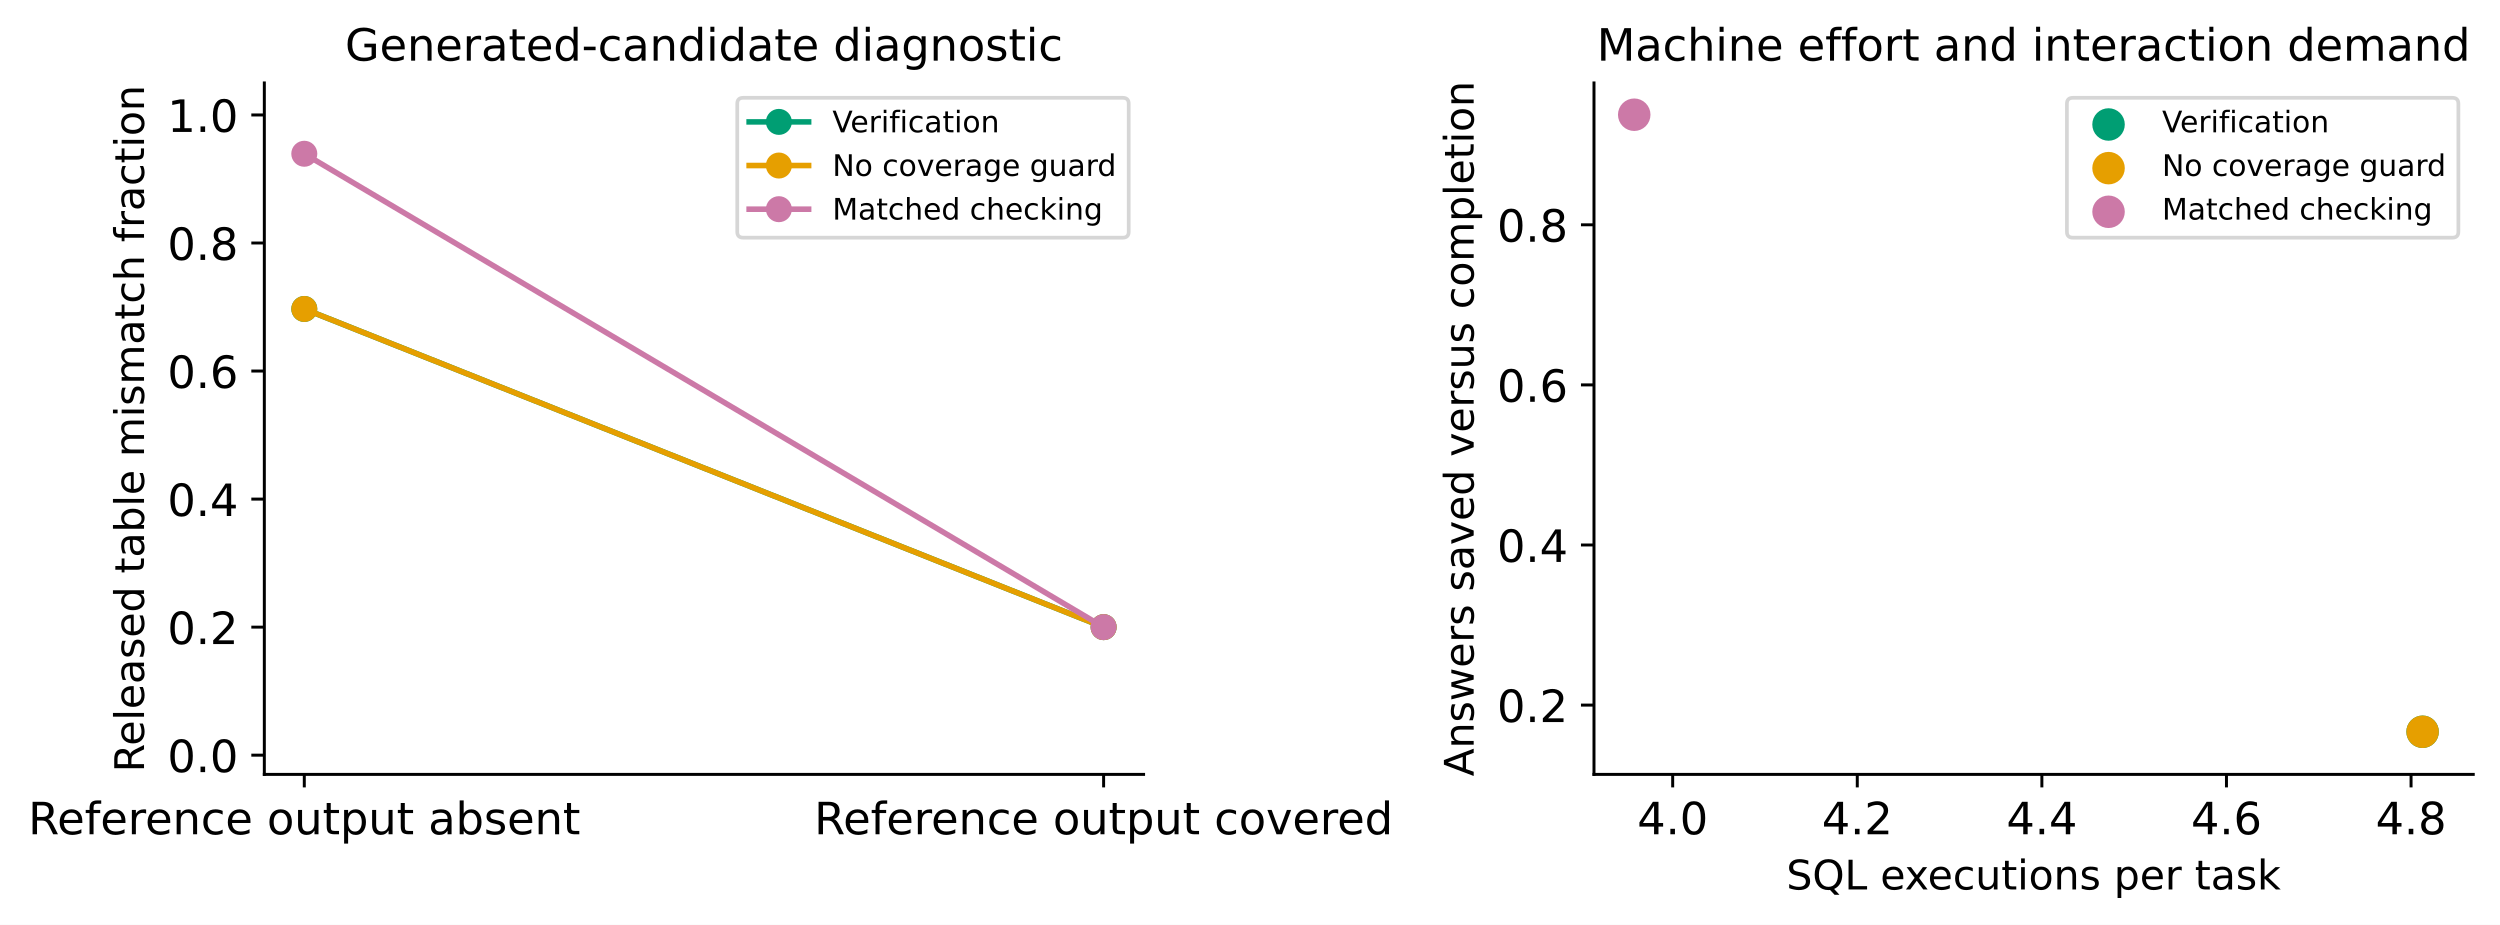
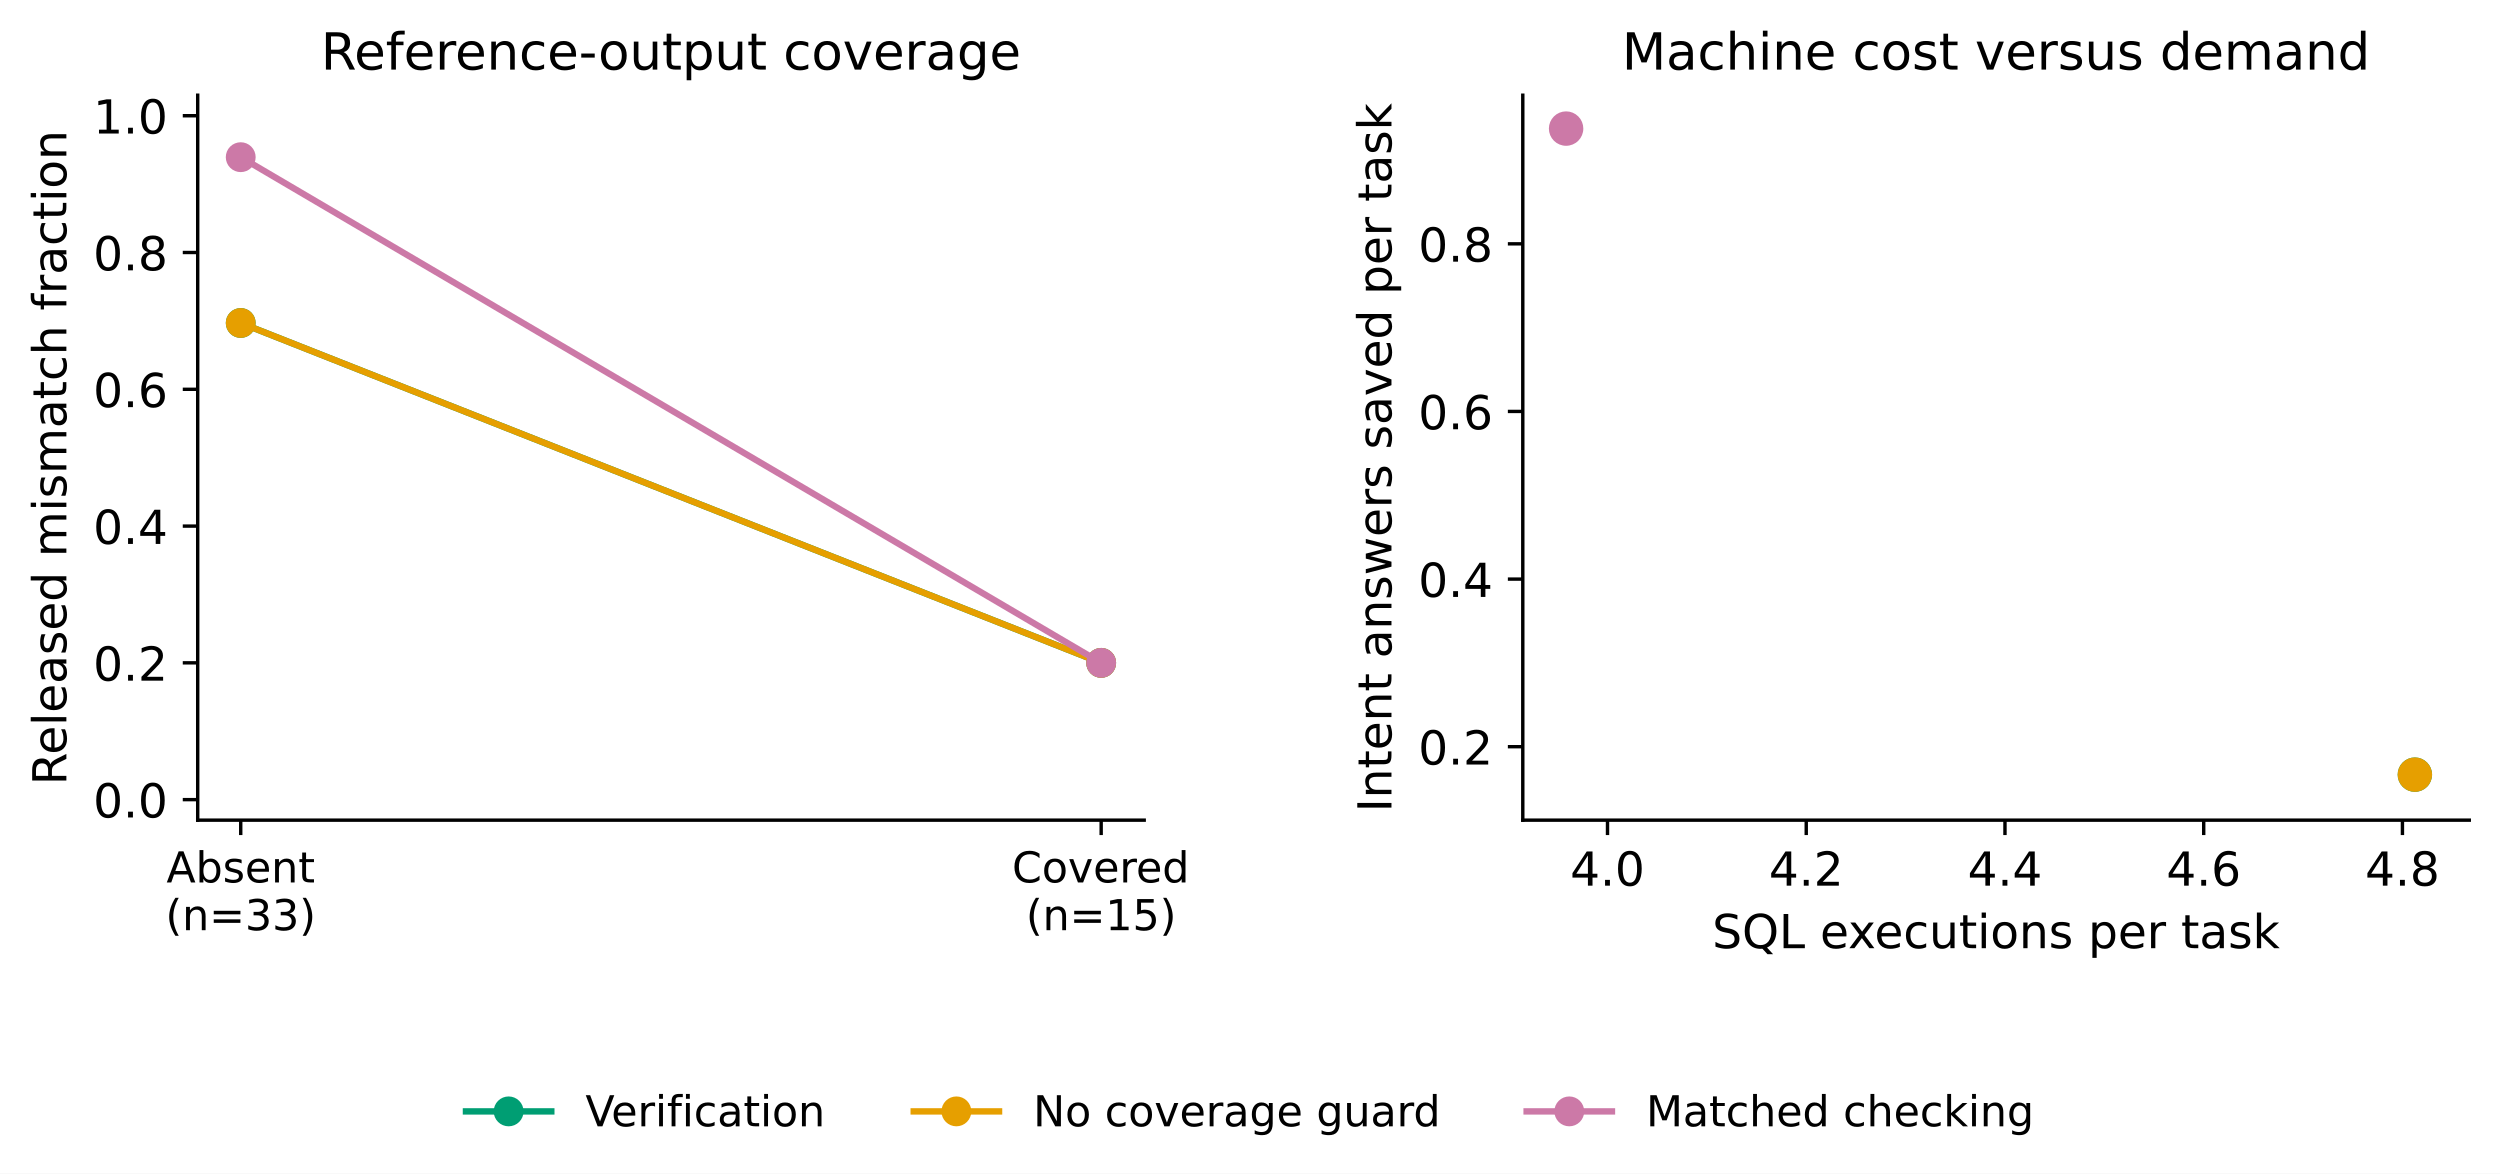
- <svg xmlns="http://www.w3.org/2000/svg" xmlns:xlink="http://www.w3.org/1999/xlink" height="248.818pt" version="1.1" viewBox="0 0 672.652 248.818" width="672.652pt">
+ <svg xmlns="http://www.w3.org/2000/svg" xmlns:xlink="http://www.w3.org/1999/xlink" height="275.078pt" version="1.1" viewBox="0 0 585.979 275.078" width="585.979pt">
  <defs>
    <style type="text/css">
*{stroke-linecap:butt;stroke-linejoin:round;}
  </style>
  </defs>
  <g id="figure_1">
    <g id="patch_1">
-       <path d="M -0 248.818 L 672.652 248.818 L 672.652 0 L -0 0 z " style="fill:#ffffff;" />
+       <path d="M 0 275.078 L 585.979 275.078 L 585.979 0 L 0 0 z " style="fill:#ffffff;" />
    </g>
    <g id="axes_1">
      <g id="patch_2">
-         <path d="M 71.12 208.358 L 307.692 208.358 L 307.692 22.318 L 71.12 22.318 z " style="fill:#ffffff;" />
+         <path d="M 46.339 192.238 L 268.189 192.238 L 268.189 22.318 L 46.339 22.318 z " style="fill:#ffffff;" />
      </g>
      <g id="matplotlib.axis_1">
        <g id="xtick_1">
          <g id="line2d_1">
            <defs>
-               <path d="M 0 0 L 0 3.5 " id="m027fb49e32" style="stroke:#000000;stroke-width:0.8;" />
+               <path d="M 0 0 L 0 3.5 " id="m2b65afb24f" style="stroke:#000000;stroke-width:0.8;" />
            </defs>
            <g>
-               <use style="stroke:#000000;stroke-width:0.8;" x="81.873" xlink:href="#m027fb49e32" y="208.358" />
+               <use style="stroke:#000000;stroke-width:0.8;" x="56.423" xlink:href="#m2b65afb24f" y="192.238" />
            </g>
          </g>
          <g id="text_1">
-             <text style="font-family:DejaVu Sans;font-size:12px;font-style:normal;font-weight:normal;text-anchor:middle;" transform="rotate(-0, 81.87281, 224.4762)" x="81.873" y="224.476">Reference output absent</text>
+             <text style="font-family:DejaVu Sans;font-size:10px;font-style:normal;font-weight:normal;" transform="translate(39.01878 206.8366)">Absent</text>
+             <text style="font-family:DejaVu Sans;font-size:10px;font-style:normal;font-weight:normal;" transform="translate(38.80081 218.0344)">(n=33)</text>
          </g>
        </g>
        <g id="xtick_2">
          <g id="line2d_2">
            <g>
-               <use style="stroke:#000000;stroke-width:0.8;" x="296.939" xlink:href="#m027fb49e32" y="208.358" />
+               <use style="stroke:#000000;stroke-width:0.8;" x="258.105" xlink:href="#m2b65afb24f" y="192.238" />
            </g>
          </g>
          <g id="text_2">
-             <text style="font-family:DejaVu Sans;font-size:12px;font-style:normal;font-weight:normal;text-anchor:middle;" transform="rotate(-0, 296.9387, 224.4762)" x="296.939" y="224.476">Reference output covered</text>
+             <text style="font-family:DejaVu Sans;font-size:10px;font-style:normal;font-weight:normal;" transform="translate(237.2139 206.8366)">Covered</text>
+             <text style="font-family:DejaVu Sans;font-size:10px;font-style:normal;font-weight:normal;" transform="translate(240.4826 218.0344)">(n=15)</text>
          </g>
        </g>
      </g>
      <g id="matplotlib.axis_2">
        <g id="ytick_1">
          <g id="line2d_3">
            <defs>
-               <path d="M 0 0 L -3.5 0 " id="mdd8c3b2d1e" style="stroke:#000000;stroke-width:0.8;" />
+               <path d="M 0 0 L -3.5 0 " id="m440182b306" style="stroke:#000000;stroke-width:0.8;" />
            </defs>
            <g>
-               <use style="stroke:#000000;stroke-width:0.8;" x="71.12" xlink:href="#mdd8c3b2d1e" y="203.19" />
+               <use style="stroke:#000000;stroke-width:0.8;" x="46.339" xlink:href="#m440182b306" y="187.429" />
            </g>
          </g>
          <g id="text_3">
-             <text style="font-family:DejaVu Sans;font-size:12px;font-style:normal;font-weight:normal;text-anchor:end;" transform="rotate(-0, 64.11952, 207.7494)" x="64.12" y="207.749">0.0</text>
+             <text style="font-family:DejaVu Sans;font-size:11px;font-style:normal;font-weight:normal;text-anchor:end;" transform="rotate(-0, 39.33937, 191.6082)" x="39.339" y="191.608">0.0</text>
          </g>
        </g>
        <g id="ytick_2">
          <g id="line2d_4">
            <g>
-               <use style="stroke:#000000;stroke-width:0.8;" x="71.12" xlink:href="#mdd8c3b2d1e" y="168.738" />
+               <use style="stroke:#000000;stroke-width:0.8;" x="46.339" xlink:href="#m440182b306" y="155.369" />
            </g>
          </g>
          <g id="text_4">
-             <text style="font-family:DejaVu Sans;font-size:12px;font-style:normal;font-weight:normal;text-anchor:end;" transform="rotate(-0, 64.11952, 173.2976)" x="64.12" y="173.298">0.2</text>
+             <text style="font-family:DejaVu Sans;font-size:11px;font-style:normal;font-weight:normal;text-anchor:end;" transform="rotate(-0, 39.33937, 159.5478)" x="39.339" y="159.548">0.2</text>
          </g>
        </g>
        <g id="ytick_3">
          <g id="line2d_5">
            <g>
-               <use style="stroke:#000000;stroke-width:0.8;" x="71.12" xlink:href="#mdd8c3b2d1e" y="134.287" />
+               <use style="stroke:#000000;stroke-width:0.8;" x="46.339" xlink:href="#m440182b306" y="123.308" />
            </g>
          </g>
          <g id="text_5">
-             <text style="font-family:DejaVu Sans;font-size:12px;font-style:normal;font-weight:normal;text-anchor:end;" transform="rotate(-0, 64.11952, 138.8457)" x="64.12" y="138.846">0.4</text>
+             <text style="font-family:DejaVu Sans;font-size:11px;font-style:normal;font-weight:normal;text-anchor:end;" transform="rotate(-0, 39.33937, 127.4875)" x="39.339" y="127.487">0.4</text>
          </g>
        </g>
        <g id="ytick_4">
          <g id="line2d_6">
            <g>
-               <use style="stroke:#000000;stroke-width:0.8;" x="71.12" xlink:href="#mdd8c3b2d1e" y="99.835" />
+               <use style="stroke:#000000;stroke-width:0.8;" x="46.339" xlink:href="#m440182b306" y="91.248" />
            </g>
          </g>
          <g id="text_6">
-             <text style="font-family:DejaVu Sans;font-size:12px;font-style:normal;font-weight:normal;text-anchor:end;" transform="rotate(-0, 64.11952, 104.3939)" x="64.12" y="104.394">0.6</text>
+             <text style="font-family:DejaVu Sans;font-size:11px;font-style:normal;font-weight:normal;text-anchor:end;" transform="rotate(-0, 39.33937, 95.42708)" x="39.339" y="95.427">0.6</text>
          </g>
        </g>
        <g id="ytick_5">
          <g id="line2d_7">
            <g>
-               <use style="stroke:#000000;stroke-width:0.8;" x="71.12" xlink:href="#mdd8c3b2d1e" y="65.383" />
+               <use style="stroke:#000000;stroke-width:0.8;" x="46.339" xlink:href="#m440182b306" y="59.188" />
            </g>
          </g>
          <g id="text_7">
-             <text style="font-family:DejaVu Sans;font-size:12px;font-style:normal;font-weight:normal;text-anchor:end;" transform="rotate(-0, 64.11952, 69.942)" x="64.12" y="69.942">0.8</text>
+             <text style="font-family:DejaVu Sans;font-size:11px;font-style:normal;font-weight:normal;text-anchor:end;" transform="rotate(-0, 39.33937, 63.3667)" x="39.339" y="63.367">0.8</text>
          </g>
        </g>
        <g id="ytick_6">
          <g id="line2d_8">
            <g>
-               <use style="stroke:#000000;stroke-width:0.8;" x="71.12" xlink:href="#mdd8c3b2d1e" y="30.931" />
+               <use style="stroke:#000000;stroke-width:0.8;" x="46.339" xlink:href="#m440182b306" y="27.127" />
            </g>
          </g>
          <g id="text_8">
-             <text style="font-family:DejaVu Sans;font-size:12px;font-style:normal;font-weight:normal;text-anchor:end;" transform="rotate(-0, 64.11952, 35.49015)" x="64.12" y="35.49">1.0</text>
+             <text style="font-family:DejaVu Sans;font-size:11px;font-style:normal;font-weight:normal;text-anchor:end;" transform="rotate(-0, 39.33937, 31.30632)" x="39.339" y="31.306">1.0</text>
          </g>
        </g>
        <g id="text_9">
-           <text style="font-family:DejaVu Sans;font-size:11px;font-style:normal;font-weight:normal;text-anchor:middle;" transform="rotate(-90, 38.74811, 115.3381)" x="38.748" y="115.338">Released table mismatch fraction</text>
+           <text style="font-family:DejaVu Sans;font-size:11px;font-style:normal;font-weight:normal;text-anchor:middle;" transform="rotate(-90, 15.55828, 107.2781)" x="15.558" y="107.278">Released mismatch fraction</text>
        </g>
      </g>
      <g id="line2d_9">
-         <path clip-path="url(#pe8d609be85)" d="M 81.873 83.131 L 296.939 168.738 " style="fill:none;stroke:#009e73;stroke-linecap:square;stroke-width:1.5;" />
-         <defs>
-           <path d="M 0 3 C 0.796 3 1.559 2.684 2.121 2.121 C 2.684 1.559 3 0.796 3 0 C 3 -0.796 2.684 -1.559 2.121 -2.121 C 1.559 -2.684 0.796 -3 0 -3 C -0.796 -3 -1.559 -2.684 -2.121 -2.121 C -2.684 -1.559 -3 -0.796 -3 0 C -3 0.796 -2.684 1.559 -2.121 2.121 C -1.559 2.684 -0.796 3 0 3 z " id="mf95cce709b" style="stroke:#009e73;" />
-         </defs>
-         <g clip-path="url(#pe8d609be85)">
-           <use style="fill:#009e73;stroke:#009e73;" x="81.873" xlink:href="#mf95cce709b" y="83.131" />
-           <use style="fill:#009e73;stroke:#009e73;" x="296.939" xlink:href="#mf95cce709b" y="168.738" />
+         <path clip-path="url(#p27fb997025)" d="M 56.423 75.704 L 258.105 155.369 " style="fill:none;stroke:#009e73;stroke-linecap:square;stroke-width:1.5;" />
+         <defs>
+           <path d="M 0 3 C 0.796 3 1.559 2.684 2.121 2.121 C 2.684 1.559 3 0.796 3 0 C 3 -0.796 2.684 -1.559 2.121 -2.121 C 1.559 -2.684 0.796 -3 0 -3 C -0.796 -3 -1.559 -2.684 -2.121 -2.121 C -2.684 -1.559 -3 -0.796 -3 0 C -3 0.796 -2.684 1.559 -2.121 2.121 C -1.559 2.684 -0.796 3 0 3 z " id="ma879101742" style="stroke:#009e73;" />
+         </defs>
+         <g clip-path="url(#p27fb997025)">
+           <use style="fill:#009e73;stroke:#009e73;" x="56.423" xlink:href="#ma879101742" y="75.704" />
+           <use style="fill:#009e73;stroke:#009e73;" x="258.105" xlink:href="#ma879101742" y="155.369" />
        </g>
      </g>
      <g id="line2d_10">
-         <path clip-path="url(#pe8d609be85)" d="M 81.873 83.131 L 296.939 168.738 " style="fill:none;stroke:#e69f00;stroke-linecap:square;stroke-width:1.5;" />
-         <defs>
-           <path d="M 0 3 C 0.796 3 1.559 2.684 2.121 2.121 C 2.684 1.559 3 0.796 3 0 C 3 -0.796 2.684 -1.559 2.121 -2.121 C 1.559 -2.684 0.796 -3 0 -3 C -0.796 -3 -1.559 -2.684 -2.121 -2.121 C -2.684 -1.559 -3 -0.796 -3 0 C -3 0.796 -2.684 1.559 -2.121 2.121 C -1.559 2.684 -0.796 3 0 3 z " id="mc9bad16629" style="stroke:#e69f00;" />
-         </defs>
-         <g clip-path="url(#pe8d609be85)">
-           <use style="fill:#e69f00;stroke:#e69f00;" x="81.873" xlink:href="#mc9bad16629" y="83.131" />
-           <use style="fill:#e69f00;stroke:#e69f00;" x="296.939" xlink:href="#mc9bad16629" y="168.738" />
+         <path clip-path="url(#p27fb997025)" d="M 56.423 75.704 L 258.105 155.369 " style="fill:none;stroke:#e69f00;stroke-linecap:square;stroke-width:1.5;" />
+         <defs>
+           <path d="M 0 3 C 0.796 3 1.559 2.684 2.121 2.121 C 2.684 1.559 3 0.796 3 0 C 3 -0.796 2.684 -1.559 2.121 -2.121 C 1.559 -2.684 0.796 -3 0 -3 C -0.796 -3 -1.559 -2.684 -2.121 -2.121 C -2.684 -1.559 -3 -0.796 -3 0 C -3 0.796 -2.684 1.559 -2.121 2.121 C -1.559 2.684 -0.796 3 0 3 z " id="m0e806f0e5f" style="stroke:#e69f00;" />
+         </defs>
+         <g clip-path="url(#p27fb997025)">
+           <use style="fill:#e69f00;stroke:#e69f00;" x="56.423" xlink:href="#m0e806f0e5f" y="75.704" />
+           <use style="fill:#e69f00;stroke:#e69f00;" x="258.105" xlink:href="#m0e806f0e5f" y="155.369" />
        </g>
      </g>
      <g id="line2d_11">
-         <path clip-path="url(#pe8d609be85)" d="M 81.873 41.371 L 296.939 168.738 " style="fill:none;stroke:#cc79a7;stroke-linecap:square;stroke-width:1.5;" />
-         <defs>
-           <path d="M 0 3 C 0.796 3 1.559 2.684 2.121 2.121 C 2.684 1.559 3 0.796 3 0 C 3 -0.796 2.684 -1.559 2.121 -2.121 C 1.559 -2.684 0.796 -3 0 -3 C -0.796 -3 -1.559 -2.684 -2.121 -2.121 C -2.684 -1.559 -3 -0.796 -3 0 C -3 0.796 -2.684 1.559 -2.121 2.121 C -1.559 2.684 -0.796 3 0 3 z " id="m2e148b386d" style="stroke:#cc79a7;" />
-         </defs>
-         <g clip-path="url(#pe8d609be85)">
-           <use style="fill:#cc79a7;stroke:#cc79a7;" x="81.873" xlink:href="#m2e148b386d" y="41.371" />
-           <use style="fill:#cc79a7;stroke:#cc79a7;" x="296.939" xlink:href="#m2e148b386d" y="168.738" />
+         <path clip-path="url(#p27fb997025)" d="M 56.423 36.842 L 258.105 155.369 " style="fill:none;stroke:#cc79a7;stroke-linecap:square;stroke-width:1.5;" />
+         <defs>
+           <path d="M 0 3 C 0.796 3 1.559 2.684 2.121 2.121 C 2.684 1.559 3 0.796 3 0 C 3 -0.796 2.684 -1.559 2.121 -2.121 C 1.559 -2.684 0.796 -3 0 -3 C -0.796 -3 -1.559 -2.684 -2.121 -2.121 C -2.684 -1.559 -3 -0.796 -3 0 C -3 0.796 -2.684 1.559 -2.121 2.121 C -1.559 2.684 -0.796 3 0 3 z " id="me97ef110ae" style="stroke:#cc79a7;" />
+         </defs>
+         <g clip-path="url(#p27fb997025)">
+           <use style="fill:#cc79a7;stroke:#cc79a7;" x="56.423" xlink:href="#me97ef110ae" y="36.842" />
+           <use style="fill:#cc79a7;stroke:#cc79a7;" x="258.105" xlink:href="#me97ef110ae" y="155.369" />
        </g>
      </g>
      <g id="patch_3">
-         <path d="M 71.12 208.358 L 71.12 22.318 " style="fill:none;stroke:#000000;stroke-linecap:square;stroke-linejoin:miter;stroke-width:0.8;" />
+         <path d="M 46.339 192.238 L 46.339 22.318 " style="fill:none;stroke:#000000;stroke-linecap:square;stroke-linejoin:miter;stroke-width:0.8;" />
      </g>
      <g id="patch_4">
-         <path d="M 71.12 208.358 L 307.692 208.358 " style="fill:none;stroke:#000000;stroke-linecap:square;stroke-linejoin:miter;stroke-width:0.8;" />
+         <path d="M 46.339 192.238 L 268.189 192.238 " style="fill:none;stroke:#000000;stroke-linecap:square;stroke-linejoin:miter;stroke-width:0.8;" />
      </g>
      <g id="text_10">
-         <text style="font-family:DejaVu Sans;font-size:12px;font-style:normal;font-weight:normal;text-anchor:middle;" transform="rotate(-0, 189.4058, 16.31812)" x="189.406" y="16.318">Generated-candidate diagnostic</text>
-       </g>
-       <g id="legend_1">
-         <g id="patch_5">
-           <path d="M 199.966 63.946 L 302.092 63.946 Q 303.692 63.946 303.692 62.346 L 303.692 27.918 Q 303.692 26.318 302.092 26.318 L 199.966 26.318 Q 198.366 26.318 198.366 27.918 L 198.366 62.346 Q 198.366 63.946 199.966 63.946 z " style="fill:#ffffff;opacity:0.8;stroke:#cccccc;stroke-linejoin:miter;" />
-         </g>
-         <g id="line2d_12">
-           <path d="M 201.566 32.797 L 217.566 32.797 " style="fill:none;stroke:#009e73;stroke-linecap:square;stroke-width:1.5;" />
-         </g>
-         <g id="line2d_13">
-           <g>
-             <use style="fill:#009e73;stroke:#009e73;" x="209.566" xlink:href="#mf95cce709b" y="32.797" />
-           </g>
-         </g>
-         <g id="text_11">
-           <text style="font-family:DejaVu Sans;font-size:8px;font-style:normal;font-weight:normal;text-anchor:start;" transform="rotate(-0, 223.9657, 35.59687)" x="223.966" y="35.597">Verification</text>
-         </g>
-         <g id="line2d_14">
-           <path d="M 201.566 44.539 L 217.566 44.539 " style="fill:none;stroke:#e69f00;stroke-linecap:square;stroke-width:1.5;" />
-         </g>
-         <g id="line2d_15">
-           <g>
-             <use style="fill:#e69f00;stroke:#e69f00;" x="209.566" xlink:href="#mc9bad16629" y="44.539" />
-           </g>
-         </g>
-         <g id="text_12">
-           <text style="font-family:DejaVu Sans;font-size:8px;font-style:normal;font-weight:normal;text-anchor:start;" transform="rotate(-0, 223.9657, 47.33937)" x="223.966" y="47.339">No coverage guard</text>
-         </g>
-         <g id="line2d_16">
-           <path d="M 201.566 56.282 L 217.566 56.282 " style="fill:none;stroke:#cc79a7;stroke-linecap:square;stroke-width:1.5;" />
-         </g>
-         <g id="line2d_17">
-           <g>
-             <use style="fill:#cc79a7;stroke:#cc79a7;" x="209.566" xlink:href="#m2e148b386d" y="56.282" />
-           </g>
-         </g>
-         <g id="text_13">
-           <text style="font-family:DejaVu Sans;font-size:8px;font-style:normal;font-weight:normal;text-anchor:start;" transform="rotate(-0, 223.9657, 59.08187)" x="223.966" y="59.082">Matched checking</text>
-         </g>
+         <text style="font-family:DejaVu Sans;font-size:12px;font-style:normal;font-weight:normal;text-anchor:middle;" transform="rotate(-0, 157.2644, 16.31812)" x="157.264" y="16.318">Reference-output coverage</text>
      </g>
    </g>
    <g id="axes_2">
-       <g id="patch_6">
-         <path d="M 428.88 208.358 L 665.452 208.358 L 665.452 22.318 L 428.88 22.318 z " style="fill:#ffffff;" />
+       <g id="patch_5">
+         <path d="M 356.929 192.238 L 578.779 192.238 L 578.779 22.318 L 356.929 22.318 z " style="fill:#ffffff;" />
      </g>
      <g id="PathCollection_1">
        <defs>
-           <path d="M 0 3.873 C 1.027 3.873 2.012 3.465 2.739 2.739 C 3.465 2.012 3.873 1.027 3.873 0 C 3.873 -1.027 3.465 -2.012 2.739 -2.739 C 2.012 -3.465 1.027 -3.873 0 -3.873 C -1.027 -3.873 -2.012 -3.465 -2.739 -2.739 C -3.465 -2.012 -3.873 -1.027 -3.873 0 C -3.873 1.027 -3.465 2.012 -2.739 2.739 C -2.012 3.465 -1.027 3.873 0 3.873 z " id="m35e3af647d" style="stroke:#009e73;" />
-         </defs>
-         <g clip-path="url(#peecff71140)">
-           <use style="fill:#009e73;stroke:#009e73;" x="651.825" xlink:href="#m35e3af647d" y="196.892" />
+           <path d="M 0 3.536 C 0.938 3.536 1.837 3.163 2.5 2.5 C 3.163 1.837 3.536 0.938 3.536 0 C 3.536 -0.938 3.163 -1.837 2.5 -2.5 C 1.837 -3.163 0.938 -3.536 0 -3.536 C -0.938 -3.536 -1.837 -3.163 -2.5 -2.5 C -3.163 -1.837 -3.536 -0.938 -3.536 0 C -3.536 0.938 -3.163 1.837 -2.5 2.5 C -1.837 3.163 -0.938 3.536 0 3.536 z " id="me98b313cf6" style="stroke:#009e73;" />
+         </defs>
+         <g clip-path="url(#pe6db239d06)">
+           <use style="fill:#009e73;stroke:#009e73;" x="566.023" xlink:href="#me98b313cf6" y="181.571" />
        </g>
      </g>
      <g id="PathCollection_2">
        <defs>
-           <path d="M 0 3.873 C 1.027 3.873 2.012 3.465 2.739 2.739 C 3.465 2.012 3.873 1.027 3.873 0 C 3.873 -1.027 3.465 -2.012 2.739 -2.739 C 2.012 -3.465 1.027 -3.873 0 -3.873 C -1.027 -3.873 -2.012 -3.465 -2.739 -2.739 C -3.465 -2.012 -3.873 -1.027 -3.873 0 C -3.873 1.027 -3.465 2.012 -2.739 2.739 C -2.012 3.465 -1.027 3.873 0 3.873 z " id="mf27bc04021" style="stroke:#e69f00;" />
-         </defs>
-         <g clip-path="url(#peecff71140)">
-           <use style="fill:#e69f00;stroke:#e69f00;" x="651.825" xlink:href="#mf27bc04021" y="196.892" />
+           <path d="M 0 3.536 C 0.938 3.536 1.837 3.163 2.5 2.5 C 3.163 1.837 3.536 0.938 3.536 0 C 3.536 -0.938 3.163 -1.837 2.5 -2.5 C 1.837 -3.163 0.938 -3.536 0 -3.536 C -0.938 -3.536 -1.837 -3.163 -2.5 -2.5 C -3.163 -1.837 -3.536 -0.938 -3.536 0 C -3.536 0.938 -3.163 1.837 -2.5 2.5 C -1.837 3.163 -0.938 3.536 0 3.536 z " id="mf0f001d441" style="stroke:#e69f00;" />
+         </defs>
+         <g clip-path="url(#pe6db239d06)">
+           <use style="fill:#e69f00;stroke:#e69f00;" x="566.023" xlink:href="#mf0f001d441" y="181.571" />
        </g>
      </g>
      <g id="PathCollection_3">
        <defs>
-           <path d="M 0 3.873 C 1.027 3.873 2.012 3.465 2.739 2.739 C 3.465 2.012 3.873 1.027 3.873 0 C 3.873 -1.027 3.465 -2.012 2.739 -2.739 C 2.012 -3.465 1.027 -3.873 0 -3.873 C -1.027 -3.873 -2.012 -3.465 -2.739 -2.739 C -3.465 -2.012 -3.873 -1.027 -3.873 0 C -3.873 1.027 -3.465 2.012 -2.739 2.739 C -2.012 3.465 -1.027 3.873 0 3.873 z " id="m80c5b590c6" style="stroke:#cc79a7;" />
-         </defs>
-         <g clip-path="url(#peecff71140)">
-           <use style="fill:#cc79a7;stroke:#cc79a7;" x="439.706" xlink:href="#m80c5b590c6" y="30.867" />
+           <path d="M 0 3.536 C 0.938 3.536 1.837 3.163 2.5 2.5 C 3.163 1.837 3.536 0.938 3.536 0 C 3.536 -0.938 3.163 -1.837 2.5 -2.5 C 1.837 -3.163 0.938 -3.536 0 -3.536 C -0.938 -3.536 -1.837 -3.163 -2.5 -2.5 C -3.163 -1.837 -3.536 -0.938 -3.536 0 C -3.536 0.938 -3.163 1.837 -2.5 2.5 C -1.837 3.163 -0.938 3.536 0 3.536 z " id="mad4666e908" style="stroke:#cc79a7;" />
+         </defs>
+         <g clip-path="url(#pe6db239d06)">
+           <use style="fill:#cc79a7;stroke:#cc79a7;" x="367.081" xlink:href="#mad4666e908" y="30.139" />
        </g>
      </g>
      <g id="matplotlib.axis_3">
        <g id="xtick_3">
-           <g id="line2d_18">
-             <g>
-               <use style="stroke:#000000;stroke-width:0.8;" x="450.053" xlink:href="#m027fb49e32" y="208.358" />
+           <g id="line2d_12">
+             <g>
+               <use style="stroke:#000000;stroke-width:0.8;" x="376.785" xlink:href="#m2b65afb24f" y="192.238" />
+             </g>
+           </g>
+           <g id="text_11">
+             <text style="font-family:DejaVu Sans;font-size:11px;font-style:normal;font-weight:normal;text-anchor:middle;" transform="rotate(-0, 376.7854, 207.5964)" x="376.785" y="207.596">4.0</text>
+           </g>
+         </g>
+         <g id="xtick_4">
+           <g id="line2d_13">
+             <g>
+               <use style="stroke:#000000;stroke-width:0.8;" x="423.367" xlink:href="#m2b65afb24f" y="192.238" />
+             </g>
+           </g>
+           <g id="text_12">
+             <text style="font-family:DejaVu Sans;font-size:11px;font-style:normal;font-weight:normal;text-anchor:middle;" transform="rotate(-0, 423.3669, 207.5964)" x="423.367" y="207.596">4.2</text>
+           </g>
+         </g>
+         <g id="xtick_5">
+           <g id="line2d_14">
+             <g>
+               <use style="stroke:#000000;stroke-width:0.8;" x="469.948" xlink:href="#m2b65afb24f" y="192.238" />
+             </g>
+           </g>
+           <g id="text_13">
+             <text style="font-family:DejaVu Sans;font-size:11px;font-style:normal;font-weight:normal;text-anchor:middle;" transform="rotate(-0, 469.9484, 207.5964)" x="469.948" y="207.596">4.4</text>
+           </g>
+         </g>
+         <g id="xtick_6">
+           <g id="line2d_15">
+             <g>
+               <use style="stroke:#000000;stroke-width:0.8;" x="516.53" xlink:href="#m2b65afb24f" y="192.238" />
            </g>
          </g>
          <g id="text_14">
-             <text style="font-family:DejaVu Sans;font-size:12px;font-style:normal;font-weight:normal;text-anchor:middle;" transform="rotate(-0, 450.0532, 224.4762)" x="450.053" y="224.476">4.0</text>
-           </g>
-         </g>
-         <g id="xtick_4">
-           <g id="line2d_19">
-             <g>
-               <use style="stroke:#000000;stroke-width:0.8;" x="499.72" xlink:href="#m027fb49e32" y="208.358" />
+             <text style="font-family:DejaVu Sans;font-size:11px;font-style:normal;font-weight:normal;text-anchor:middle;" transform="rotate(-0, 516.53, 207.5964)" x="516.53" y="207.596">4.6</text>
+           </g>
+         </g>
+         <g id="xtick_7">
+           <g id="line2d_16">
+             <g>
+               <use style="stroke:#000000;stroke-width:0.8;" x="563.111" xlink:href="#m2b65afb24f" y="192.238" />
            </g>
          </g>
          <g id="text_15">
-             <text style="font-family:DejaVu Sans;font-size:12px;font-style:normal;font-weight:normal;text-anchor:middle;" transform="rotate(-0, 499.7201, 224.4762)" x="499.72" y="224.476">4.2</text>
-           </g>
-         </g>
-         <g id="xtick_5">
-           <g id="line2d_20">
-             <g>
-               <use style="stroke:#000000;stroke-width:0.8;" x="549.387" xlink:href="#m027fb49e32" y="208.358" />
-             </g>
-           </g>
-           <g id="text_16">
-             <text style="font-family:DejaVu Sans;font-size:12px;font-style:normal;font-weight:normal;text-anchor:middle;" transform="rotate(-0, 549.3869, 224.4762)" x="549.387" y="224.476">4.4</text>
-           </g>
-         </g>
-         <g id="xtick_6">
-           <g id="line2d_21">
-             <g>
-               <use style="stroke:#000000;stroke-width:0.8;" x="599.054" xlink:href="#m027fb49e32" y="208.358" />
-             </g>
-           </g>
-           <g id="text_17">
-             <text style="font-family:DejaVu Sans;font-size:12px;font-style:normal;font-weight:normal;text-anchor:middle;" transform="rotate(-0, 599.0537, 224.4762)" x="599.054" y="224.476">4.6</text>
-           </g>
-         </g>
-         <g id="xtick_7">
-           <g id="line2d_22">
-             <g>
-               <use style="stroke:#000000;stroke-width:0.8;" x="648.721" xlink:href="#m027fb49e32" y="208.358" />
-             </g>
-           </g>
-           <g id="text_18">
-             <text style="font-family:DejaVu Sans;font-size:12px;font-style:normal;font-weight:normal;text-anchor:middle;" transform="rotate(-0, 648.7206, 224.4762)" x="648.721" y="224.476">4.8</text>
-           </g>
-         </g>
-         <g id="text_19">
-           <text style="font-family:DejaVu Sans;font-size:11px;font-style:normal;font-weight:normal;text-anchor:middle;" transform="rotate(-0, 547.1658, 239.3302)" x="547.166" y="239.33">SQL executions per task</text>
+             <text style="font-family:DejaVu Sans;font-size:11px;font-style:normal;font-weight:normal;text-anchor:middle;" transform="rotate(-0, 563.1115, 207.5964)" x="563.111" y="207.596">4.8</text>
+           </g>
+         </g>
+         <g id="text_16">
+           <text style="font-family:DejaVu Sans;font-size:11px;font-style:normal;font-weight:normal;text-anchor:middle;" transform="rotate(-0, 467.8544, 222.2423)" x="467.854" y="222.242">SQL executions per task</text>
        </g>
      </g>
      <g id="matplotlib.axis_4">
        <g id="ytick_7">
-           <g id="line2d_23">
-             <g>
-               <use style="stroke:#000000;stroke-width:0.8;" x="428.88" xlink:href="#mdd8c3b2d1e" y="189.713" />
+           <g id="line2d_17">
+             <g>
+               <use style="stroke:#000000;stroke-width:0.8;" x="356.929" xlink:href="#m440182b306" y="175.023" />
+             </g>
+           </g>
+           <g id="text_17">
+             <text style="font-family:DejaVu Sans;font-size:11px;font-style:normal;font-weight:normal;text-anchor:end;" transform="rotate(-0, 349.9294, 179.2021)" x="349.929" y="179.202">0.2</text>
+           </g>
+         </g>
+         <g id="ytick_8">
+           <g id="line2d_18">
+             <g>
+               <use style="stroke:#000000;stroke-width:0.8;" x="356.929" xlink:href="#m440182b306" y="135.732" />
+             </g>
+           </g>
+           <g id="text_18">
+             <text style="font-family:DejaVu Sans;font-size:11px;font-style:normal;font-weight:normal;text-anchor:end;" transform="rotate(-0, 349.9294, 139.9115)" x="349.929" y="139.911">0.4</text>
+           </g>
+         </g>
+         <g id="ytick_9">
+           <g id="line2d_19">
+             <g>
+               <use style="stroke:#000000;stroke-width:0.8;" x="356.929" xlink:href="#m440182b306" y="96.442" />
+             </g>
+           </g>
+           <g id="text_19">
+             <text style="font-family:DejaVu Sans;font-size:11px;font-style:normal;font-weight:normal;text-anchor:end;" transform="rotate(-0, 349.9294, 100.6208)" x="349.929" y="100.621">0.6</text>
+           </g>
+         </g>
+         <g id="ytick_10">
+           <g id="line2d_20">
+             <g>
+               <use style="stroke:#000000;stroke-width:0.8;" x="356.929" xlink:href="#m440182b306" y="57.151" />
            </g>
          </g>
          <g id="text_20">
-             <text style="font-family:DejaVu Sans;font-size:12px;font-style:normal;font-weight:normal;text-anchor:end;" transform="rotate(-0, 421.8795, 194.272)" x="421.88" y="194.272">0.2</text>
-           </g>
-         </g>
-         <g id="ytick_8">
-           <g id="line2d_24">
-             <g>
-               <use style="stroke:#000000;stroke-width:0.8;" x="428.88" xlink:href="#mdd8c3b2d1e" y="146.636" />
-             </g>
-           </g>
-           <g id="text_21">
-             <text style="font-family:DejaVu Sans;font-size:12px;font-style:normal;font-weight:normal;text-anchor:end;" transform="rotate(-0, 421.8795, 151.1952)" x="421.88" y="151.195">0.4</text>
-           </g>
-         </g>
-         <g id="ytick_9">
-           <g id="line2d_25">
-             <g>
-               <use style="stroke:#000000;stroke-width:0.8;" x="428.88" xlink:href="#mdd8c3b2d1e" y="103.559" />
-             </g>
-           </g>
-           <g id="text_22">
-             <text style="font-family:DejaVu Sans;font-size:12px;font-style:normal;font-weight:normal;text-anchor:end;" transform="rotate(-0, 421.8795, 108.1183)" x="421.88" y="108.118">0.6</text>
-           </g>
-         </g>
-         <g id="ytick_10">
-           <g id="line2d_26">
-             <g>
-               <use style="stroke:#000000;stroke-width:0.8;" x="428.88" xlink:href="#mdd8c3b2d1e" y="60.482" />
-             </g>
-           </g>
-           <g id="text_23">
-             <text style="font-family:DejaVu Sans;font-size:12px;font-style:normal;font-weight:normal;text-anchor:end;" transform="rotate(-0, 421.8795, 65.0414)" x="421.88" y="65.041">0.8</text>
-           </g>
-         </g>
-         <g id="text_24">
-           <text style="font-family:DejaVu Sans;font-size:11px;font-style:normal;font-weight:normal;text-anchor:middle;" transform="rotate(-90, 396.5081, 115.3381)" x="396.508" y="115.338">Answers saved versus completion</text>
-         </g>
+             <text style="font-family:DejaVu Sans;font-size:11px;font-style:normal;font-weight:normal;text-anchor:end;" transform="rotate(-0, 349.9294, 61.33021)" x="349.929" y="61.33">0.8</text>
+           </g>
+         </g>
+         <g id="text_21">
+           <text style="font-family:DejaVu Sans;font-size:11px;font-style:normal;font-weight:normal;text-anchor:middle;" transform="rotate(-90, 326.1483, 107.2781)" x="326.148" y="107.278">Intent answers saved per task</text>
+         </g>
+       </g>
+       <g id="patch_6">
+         <path d="M 356.929 192.238 L 356.929 22.318 " style="fill:none;stroke:#000000;stroke-linecap:square;stroke-linejoin:miter;stroke-width:0.8;" />
      </g>
      <g id="patch_7">
-         <path d="M 428.88 208.358 L 428.88 22.318 " style="fill:none;stroke:#000000;stroke-linecap:square;stroke-linejoin:miter;stroke-width:0.8;" />
-       </g>
-       <g id="patch_8">
-         <path d="M 428.88 208.358 L 665.452 208.358 " style="fill:none;stroke:#000000;stroke-linecap:square;stroke-linejoin:miter;stroke-width:0.8;" />
+         <path d="M 356.929 192.238 L 578.779 192.238 " style="fill:none;stroke:#000000;stroke-linecap:square;stroke-linejoin:miter;stroke-width:0.8;" />
+       </g>
+       <g id="text_22">
+         <text style="font-family:DejaVu Sans;font-size:12px;font-style:normal;font-weight:normal;text-anchor:middle;" transform="rotate(-0, 467.8544, 16.31812)" x="467.854" y="16.318">Machine cost versus demand</text>
+       </g>
+     </g>
+     <g id="legend_1">
+       <g id="line2d_21">
+         <path d="M 109.218 260.498 L 129.218 260.498 " style="fill:none;stroke:#009e73;stroke-linecap:square;stroke-width:1.5;" />
+       </g>
+       <g id="line2d_22">
+         <g>
+           <use style="fill:#009e73;stroke:#009e73;" x="119.218" xlink:href="#ma879101742" y="260.498" />
+         </g>
+       </g>
+       <g id="text_23">
+         <text style="font-family:DejaVu Sans;font-size:10px;font-style:normal;font-weight:normal;text-anchor:start;" transform="rotate(-0, 137.2178, 263.9984)" x="137.218" y="263.998">Verification</text>
+       </g>
+       <g id="line2d_23">
+         <path d="M 214.169 260.498 L 234.169 260.498 " style="fill:none;stroke:#e69f00;stroke-linecap:square;stroke-width:1.5;" />
+       </g>
+       <g id="line2d_24">
+         <g>
+           <use style="fill:#e69f00;stroke:#e69f00;" x="224.169" xlink:href="#m0e806f0e5f" y="260.498" />
+         </g>
+       </g>
+       <g id="text_24">
+         <text style="font-family:DejaVu Sans;font-size:10px;font-style:normal;font-weight:normal;text-anchor:start;" transform="rotate(-0, 242.1694, 263.9984)" x="242.169" y="263.998">No coverage guard</text>
+       </g>
+       <g id="line2d_25">
+         <path d="M 357.827 260.498 L 377.827 260.498 " style="fill:none;stroke:#cc79a7;stroke-linecap:square;stroke-width:1.5;" />
+       </g>
+       <g id="line2d_26">
+         <g>
+           <use style="fill:#cc79a7;stroke:#cc79a7;" x="367.827" xlink:href="#me97ef110ae" y="260.498" />
+         </g>
      </g>
      <g id="text_25">
-         <text style="font-family:DejaVu Sans;font-size:12px;font-style:normal;font-weight:normal;text-anchor:middle;" transform="rotate(-0, 547.1658, 16.31812)" x="547.166" y="16.318">Machine effort and interaction demand</text>
-       </g>
-       <g id="legend_2">
-         <g id="patch_9">
-           <path d="M 557.726 63.946 L 659.852 63.946 Q 661.452 63.946 661.452 62.346 L 661.452 27.918 Q 661.452 26.318 659.852 26.318 L 557.726 26.318 Q 556.126 26.318 556.126 27.918 L 556.126 62.346 Q 556.126 63.946 557.726 63.946 z " style="fill:#ffffff;opacity:0.8;stroke:#cccccc;stroke-linejoin:miter;" />
-         </g>
-         <g id="PathCollection_4">
-           <g>
-             <use style="fill:#009e73;stroke:#009e73;" x="567.326" xlink:href="#m35e3af647d" y="33.497" />
-           </g>
-         </g>
-         <g id="text_26">
-           <text style="font-family:DejaVu Sans;font-size:8px;font-style:normal;font-weight:normal;text-anchor:start;" transform="rotate(-0, 581.7257, 35.59687)" x="581.726" y="35.597">Verification</text>
-         </g>
-         <g id="PathCollection_5">
-           <g>
-             <use style="fill:#e69f00;stroke:#e69f00;" x="567.326" xlink:href="#mf27bc04021" y="45.239" />
-           </g>
-         </g>
-         <g id="text_27">
-           <text style="font-family:DejaVu Sans;font-size:8px;font-style:normal;font-weight:normal;text-anchor:start;" transform="rotate(-0, 581.7257, 47.33937)" x="581.726" y="47.339">No coverage guard</text>
-         </g>
-         <g id="PathCollection_6">
-           <g>
-             <use style="fill:#cc79a7;stroke:#cc79a7;" x="567.326" xlink:href="#m80c5b590c6" y="56.982" />
-           </g>
-         </g>
-         <g id="text_28">
-           <text style="font-family:DejaVu Sans;font-size:8px;font-style:normal;font-weight:normal;text-anchor:start;" transform="rotate(-0, 581.7257, 59.08187)" x="581.726" y="59.082">Matched checking</text>
-         </g>
+         <text style="font-family:DejaVu Sans;font-size:10px;font-style:normal;font-weight:normal;text-anchor:start;" transform="rotate(-0, 385.8272, 263.9984)" x="385.827" y="263.998">Matched checking</text>
      </g>
    </g>
  </g>
  <defs>
-     <clipPath id="pe8d609be85">
-       <rect height="186.04" width="236.572" x="71.12" y="22.318" />
+     <clipPath id="p27fb997025">
+       <rect height="169.92" width="221.85" x="46.339" y="22.318" />
    </clipPath>
-     <clipPath id="peecff71140">
-       <rect height="186.04" width="236.572" x="428.88" y="22.318" />
+     <clipPath id="pe6db239d06">
+       <rect height="169.92" width="221.85" x="356.929" y="22.318" />
    </clipPath>
  </defs>
</svg>
